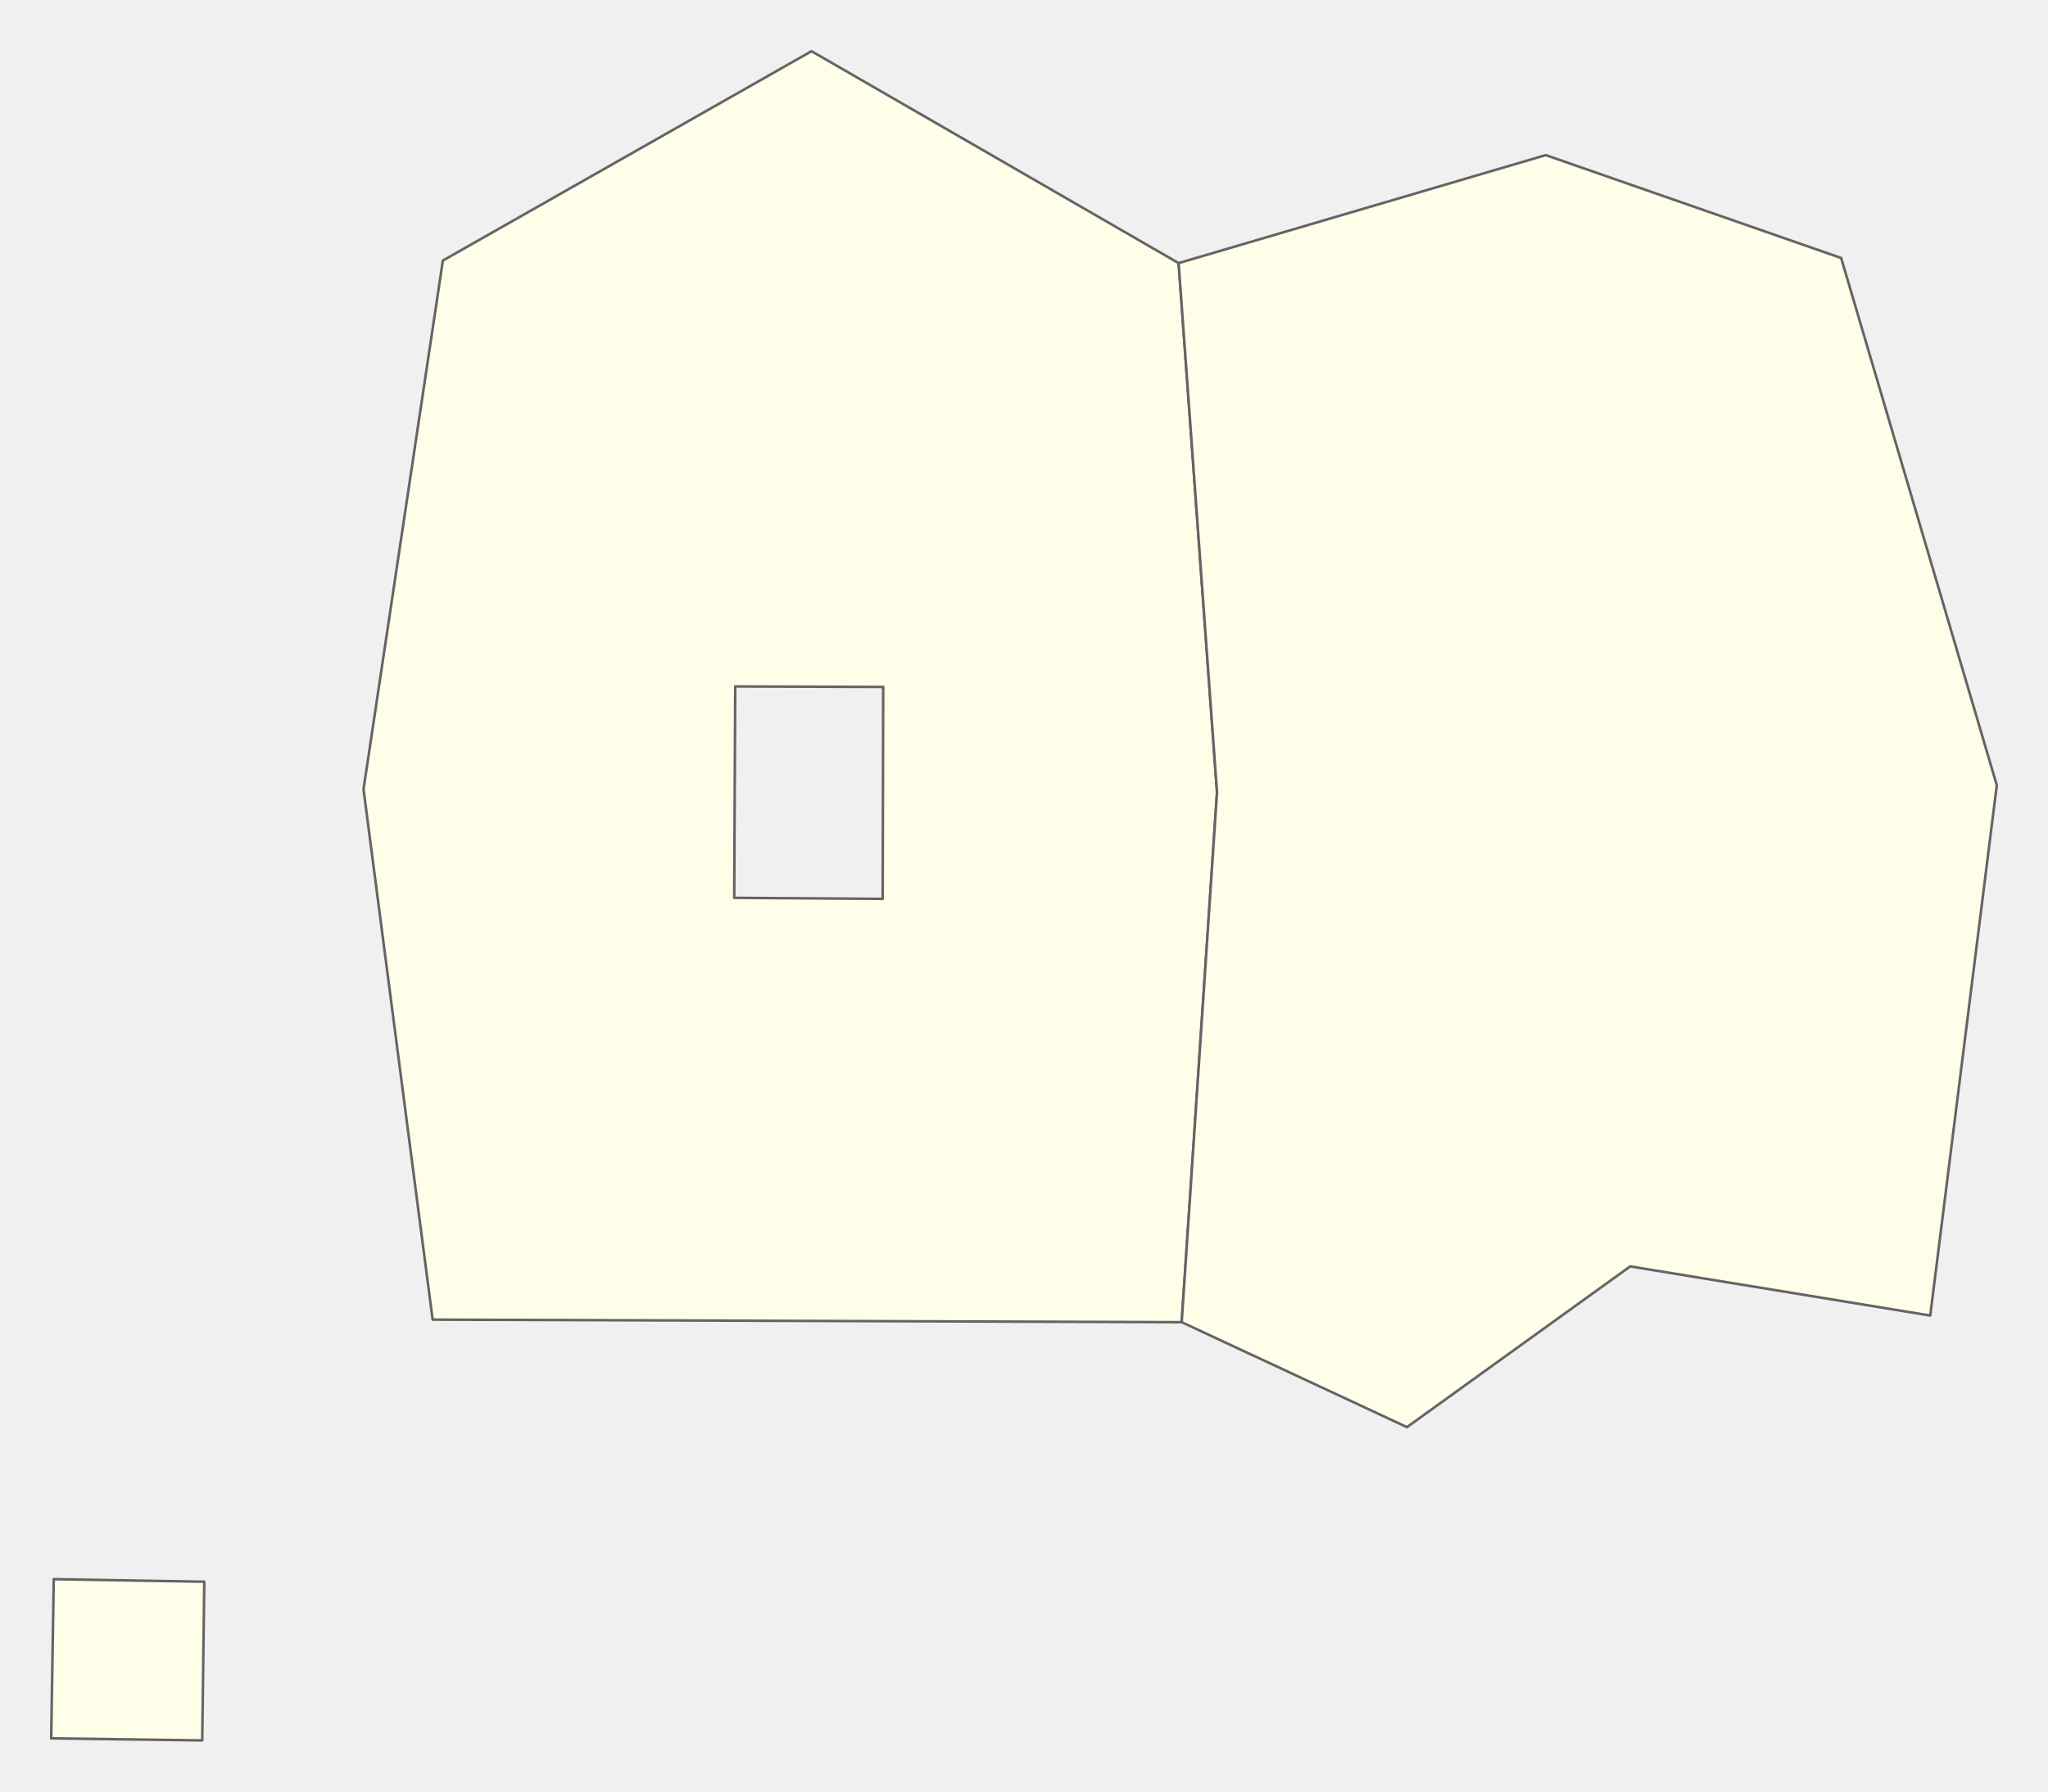
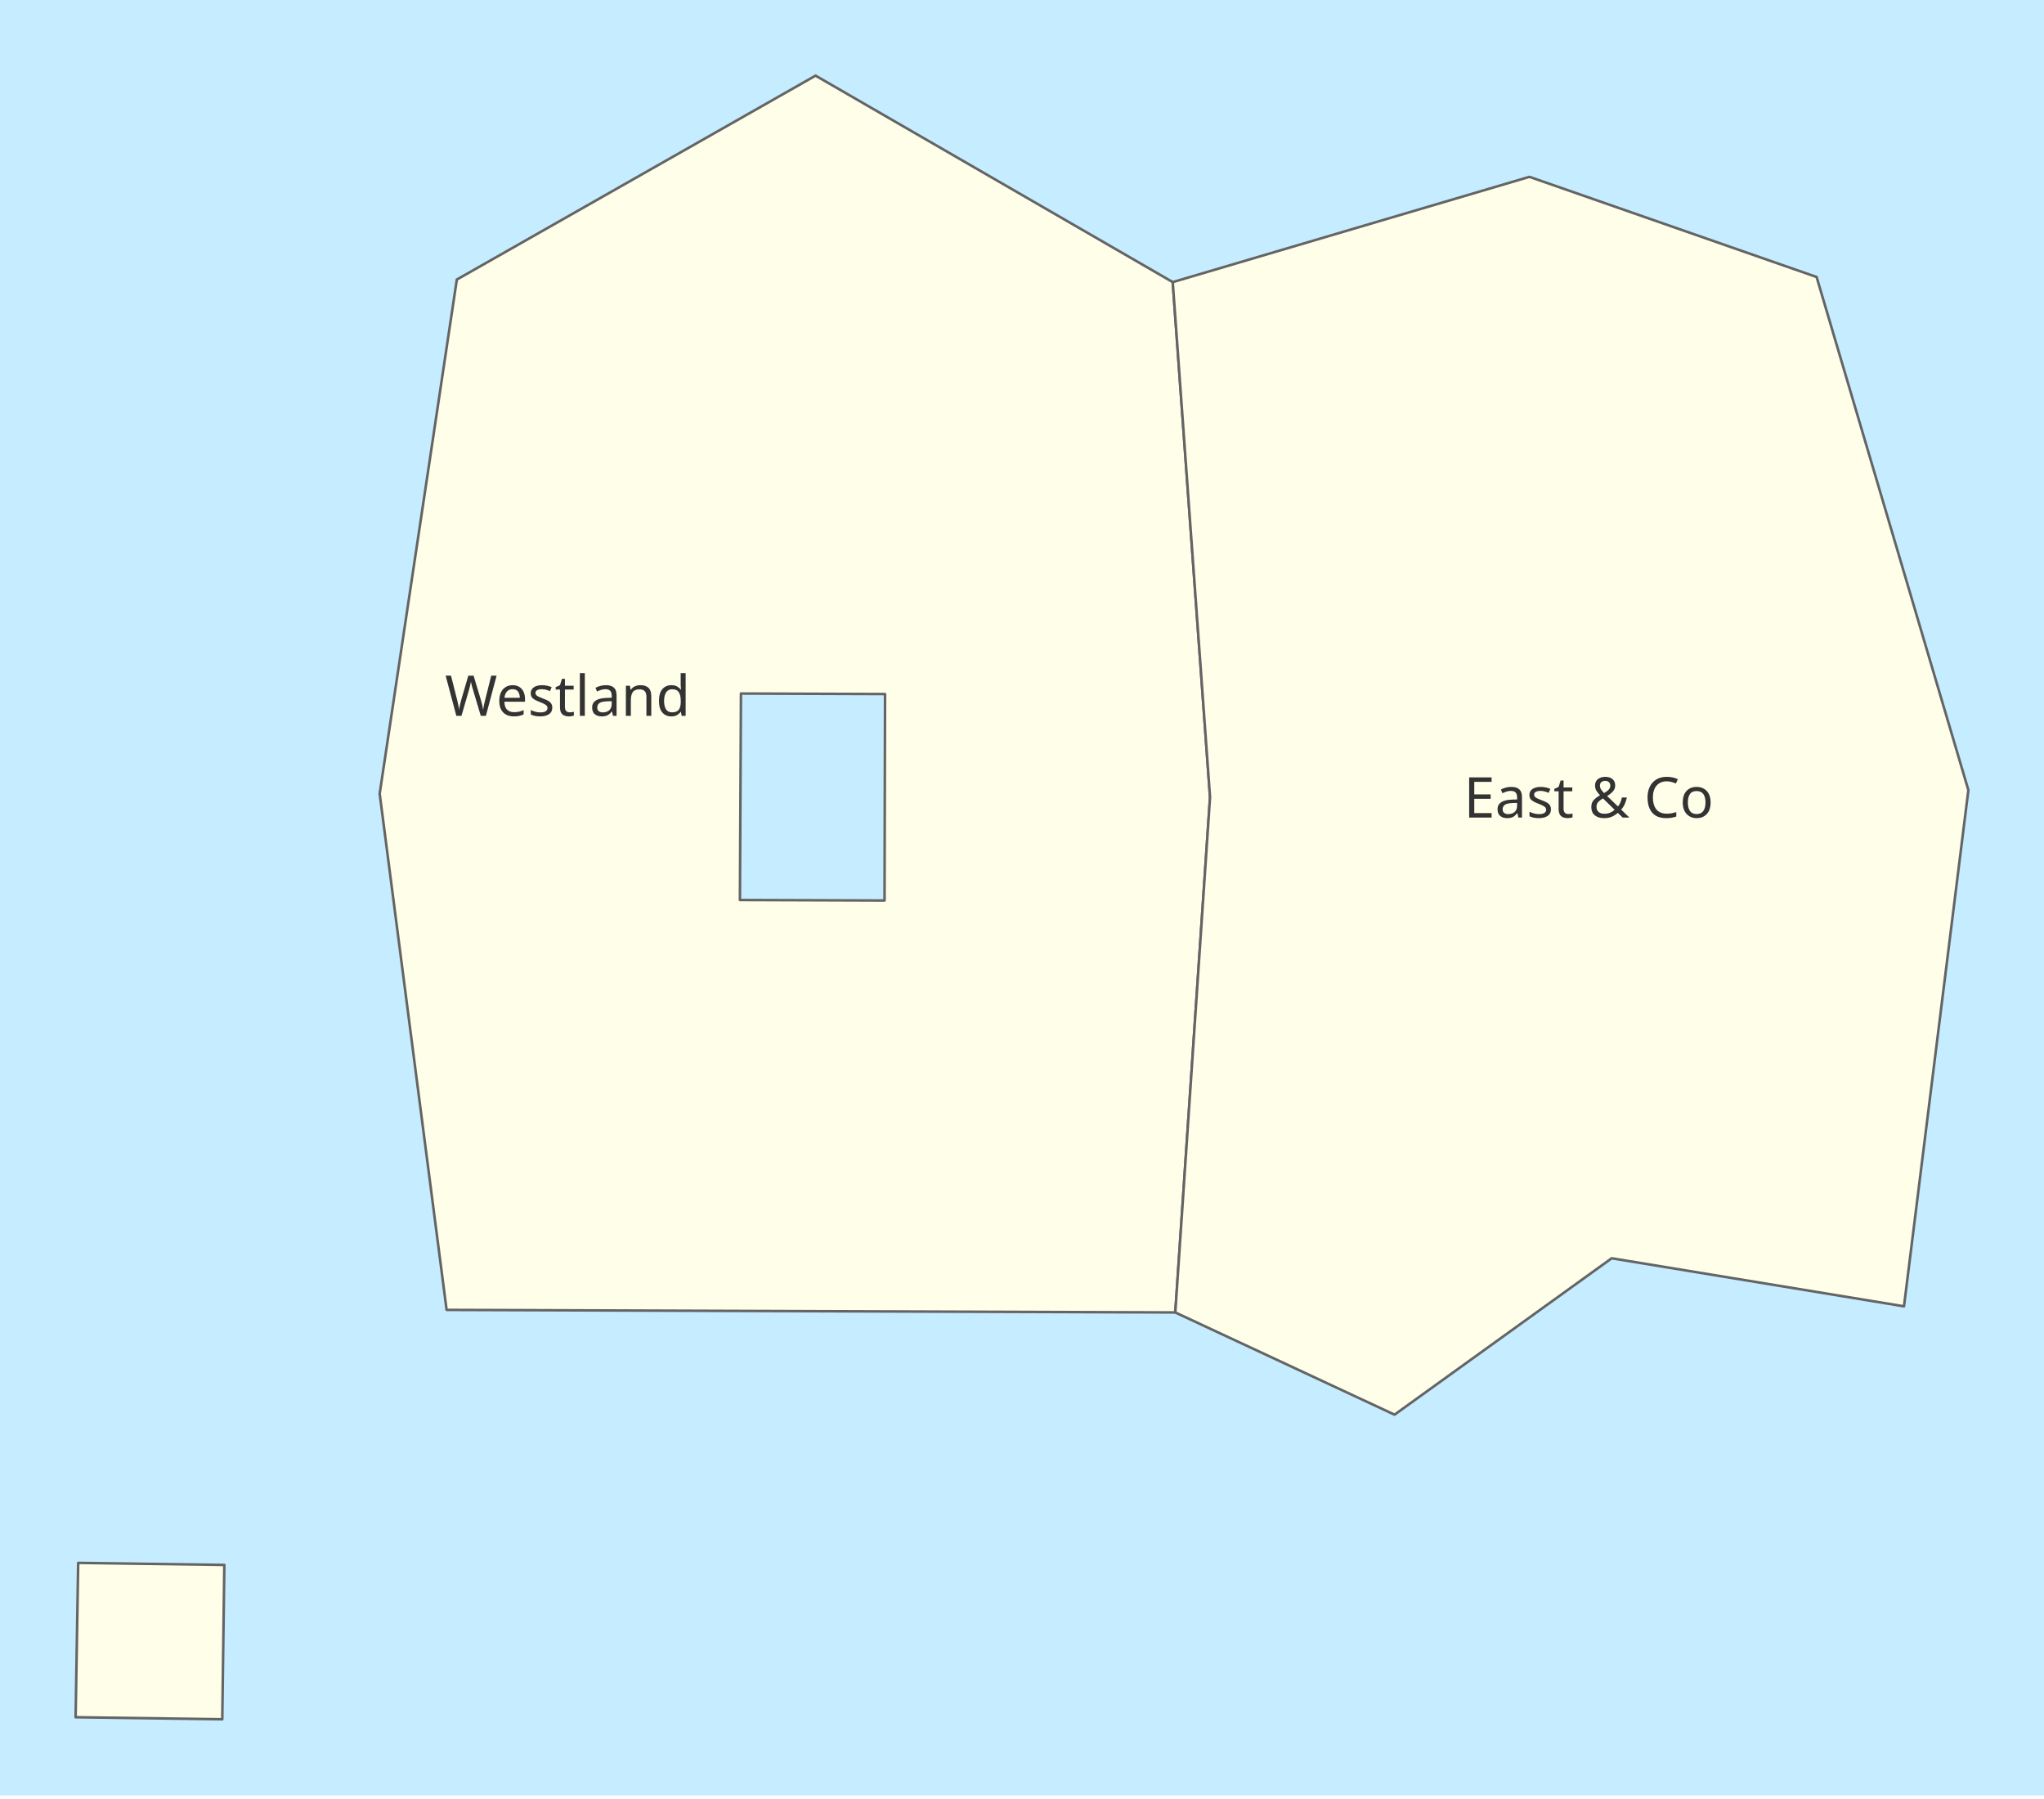
- <svg xmlns="http://www.w3.org/2000/svg" width="400" height="350" viewBox="0 0 400 350">
-   <style>path{fill:#fefee9;stroke:#646464;stroke-width:0.5;stroke-linejoin:round;fill-rule:evenodd}</style>
-   <g id="features">
-     <path id="XA-01" class="subdivision" data-name="Westland" d="M84.5 257.8L230.8 258.3L237.7 154.8L230.2 51.4L158.5 10L86.5 50.9L71 154.2ZM143.4 175.4L172.4 175.6L172.5 134.2L143.6 134.1ZM10 339.6L39.5 340L39.9 309L10.5 308.5Z" />
-     <path id="XA-02" class="subdivision" data-name="East &amp; Co" d="M230.8 258.3L274.8 278.8L318.4 247.4L377 257L390 153.4L359.6 50.4L301.9 30.3L230.2 51.4L237.7 154.8Z" />
+ <svg xmlns="http://www.w3.org/2000/svg" width="400" height="352" viewBox="0 0 400 352">
+   <style>
+ path{stroke-linejoin:round;fill-rule:evenodd}
+ .mg-background{fill:#ffffff}
+ .mg-water{fill:#c6ecff}
+ .mg-context{fill:#f6e1b9;stroke:#a08070;stroke-width:0.4}
+ .mg-land{fill:#fefee9;stroke:#646464;stroke-width:0.5}
+ .mg-lake{fill:#c6ecff;stroke:#0978ab;stroke-width:0.4}
+ .mg-label{fill:#333333;font:11px sans-serif;text-anchor:middle;dominant-baseline:central;paint-order:stroke;stroke:#fefee9;stroke-width:2.5px;stroke-linejoin:round}
+ </style>
+   <rect id="background" class="mg-background" width="400" height="352" />
+   <path id="water" class="mg-water" d="M400 351.3L400 0L0 0L0 351.3Z" />
+   <g id="land">
+     <path id="XA-01" class="mg-land subdivision" data-name="Westland" d="M230 256.8L236.8 156L229.5 55.2L159.6 14.8L89.4 54.7L74.3 155.3L87.4 256.3ZM173.2 135.8L145 135.7L144.8 176.1L173.1 176.2ZM43.9 306.2L15.3 305.8L14.8 336L43.5 336.4Z" />
+     <path id="XA-02" class="mg-land subdivision" data-name="East &amp; Co" d="M230 256.8L272.9 276.8L315.4 246.2L372.6 255.6L385.2 154.6L355.5 54.2L299.3 34.6L229.5 55.2L236.8 156Z" />
+   </g>
+   <g id="labels">
+     <text class="mg-label" x="111.1" y="135.8">Westland</text>
+     <text class="mg-label" x="310.9" y="155.7">East &amp; Co</text>
  </g>
</svg>
